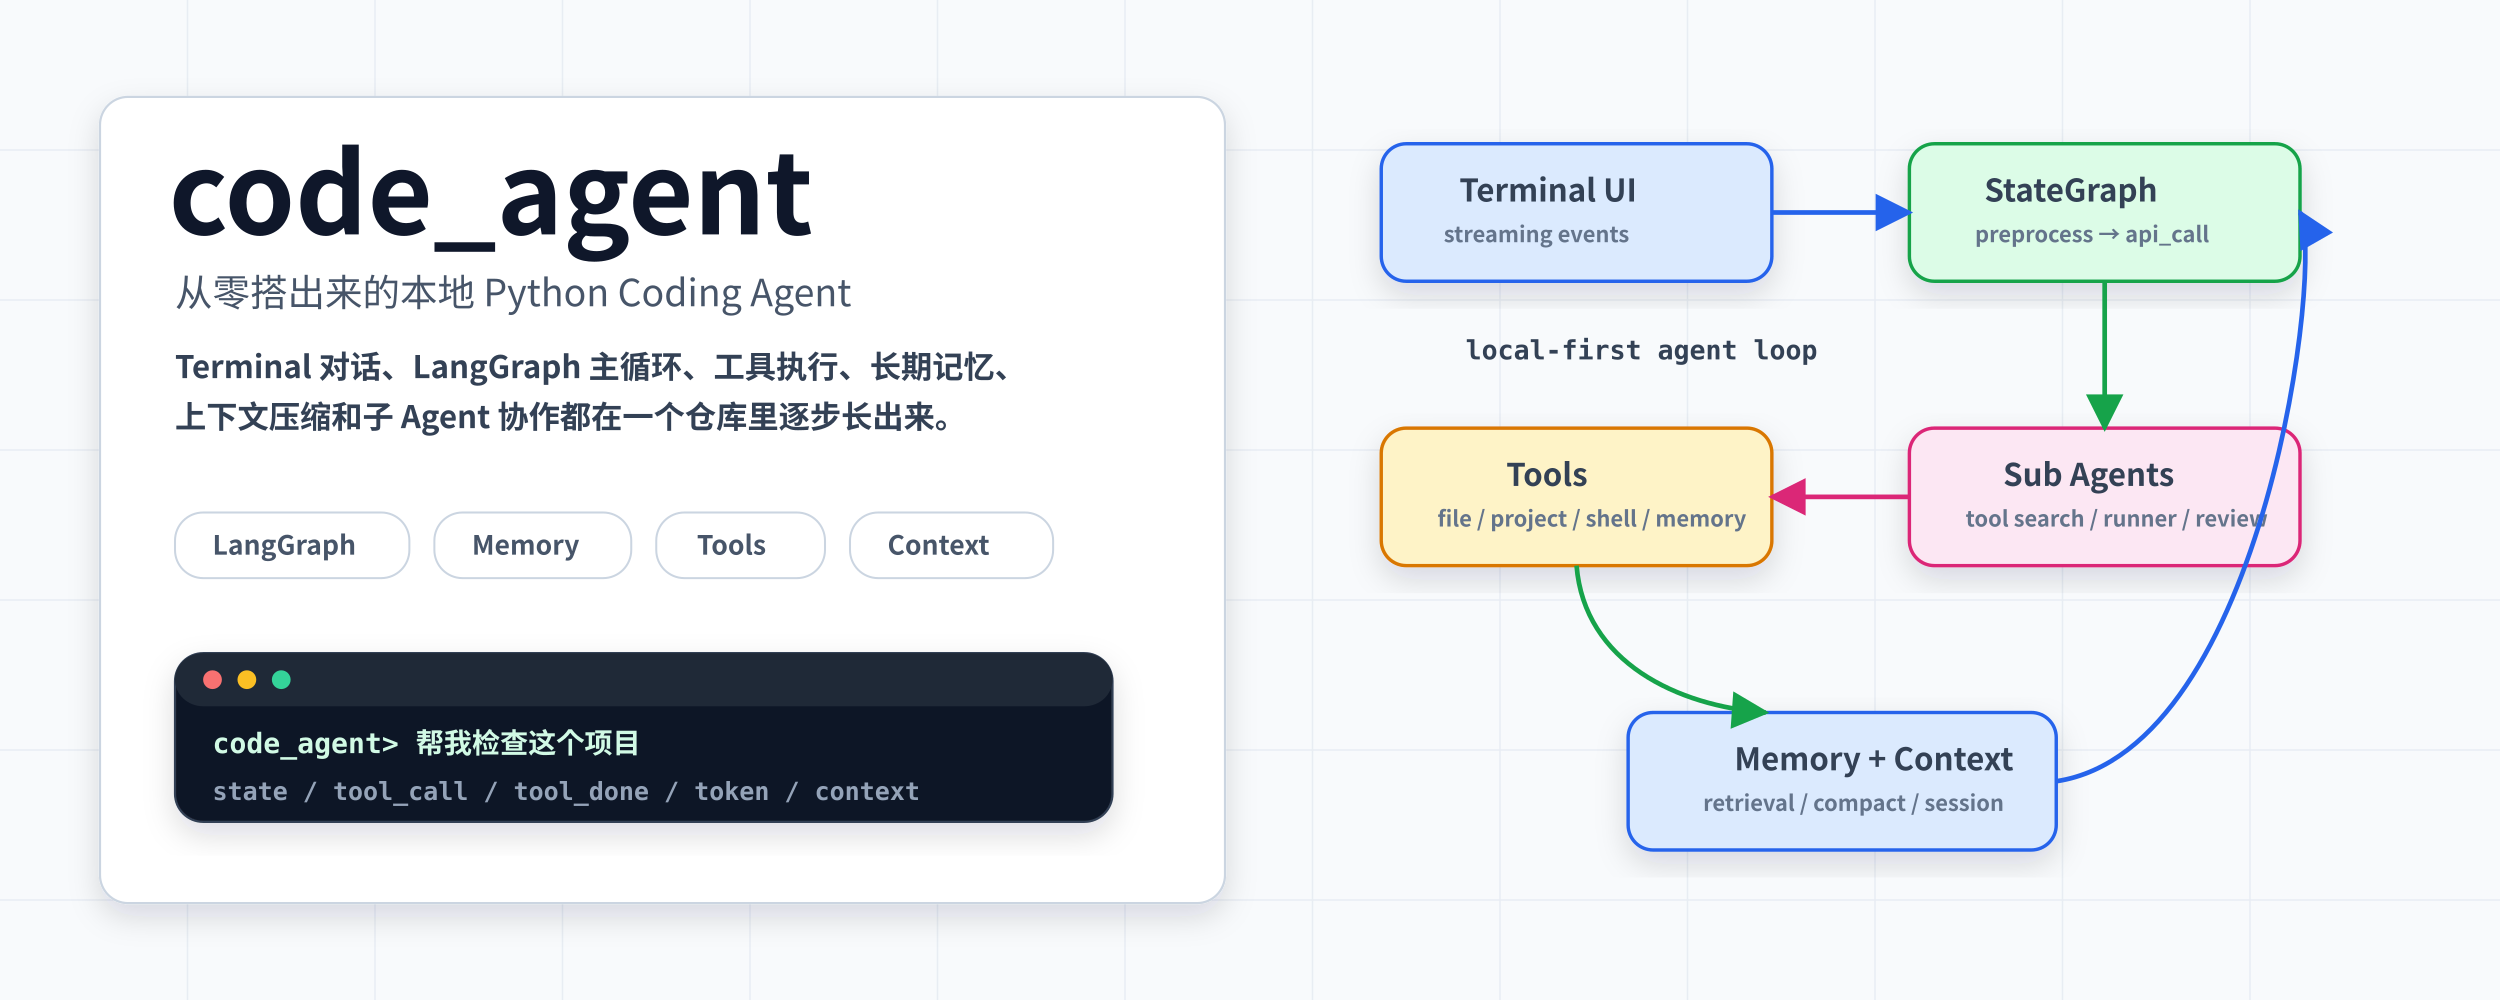
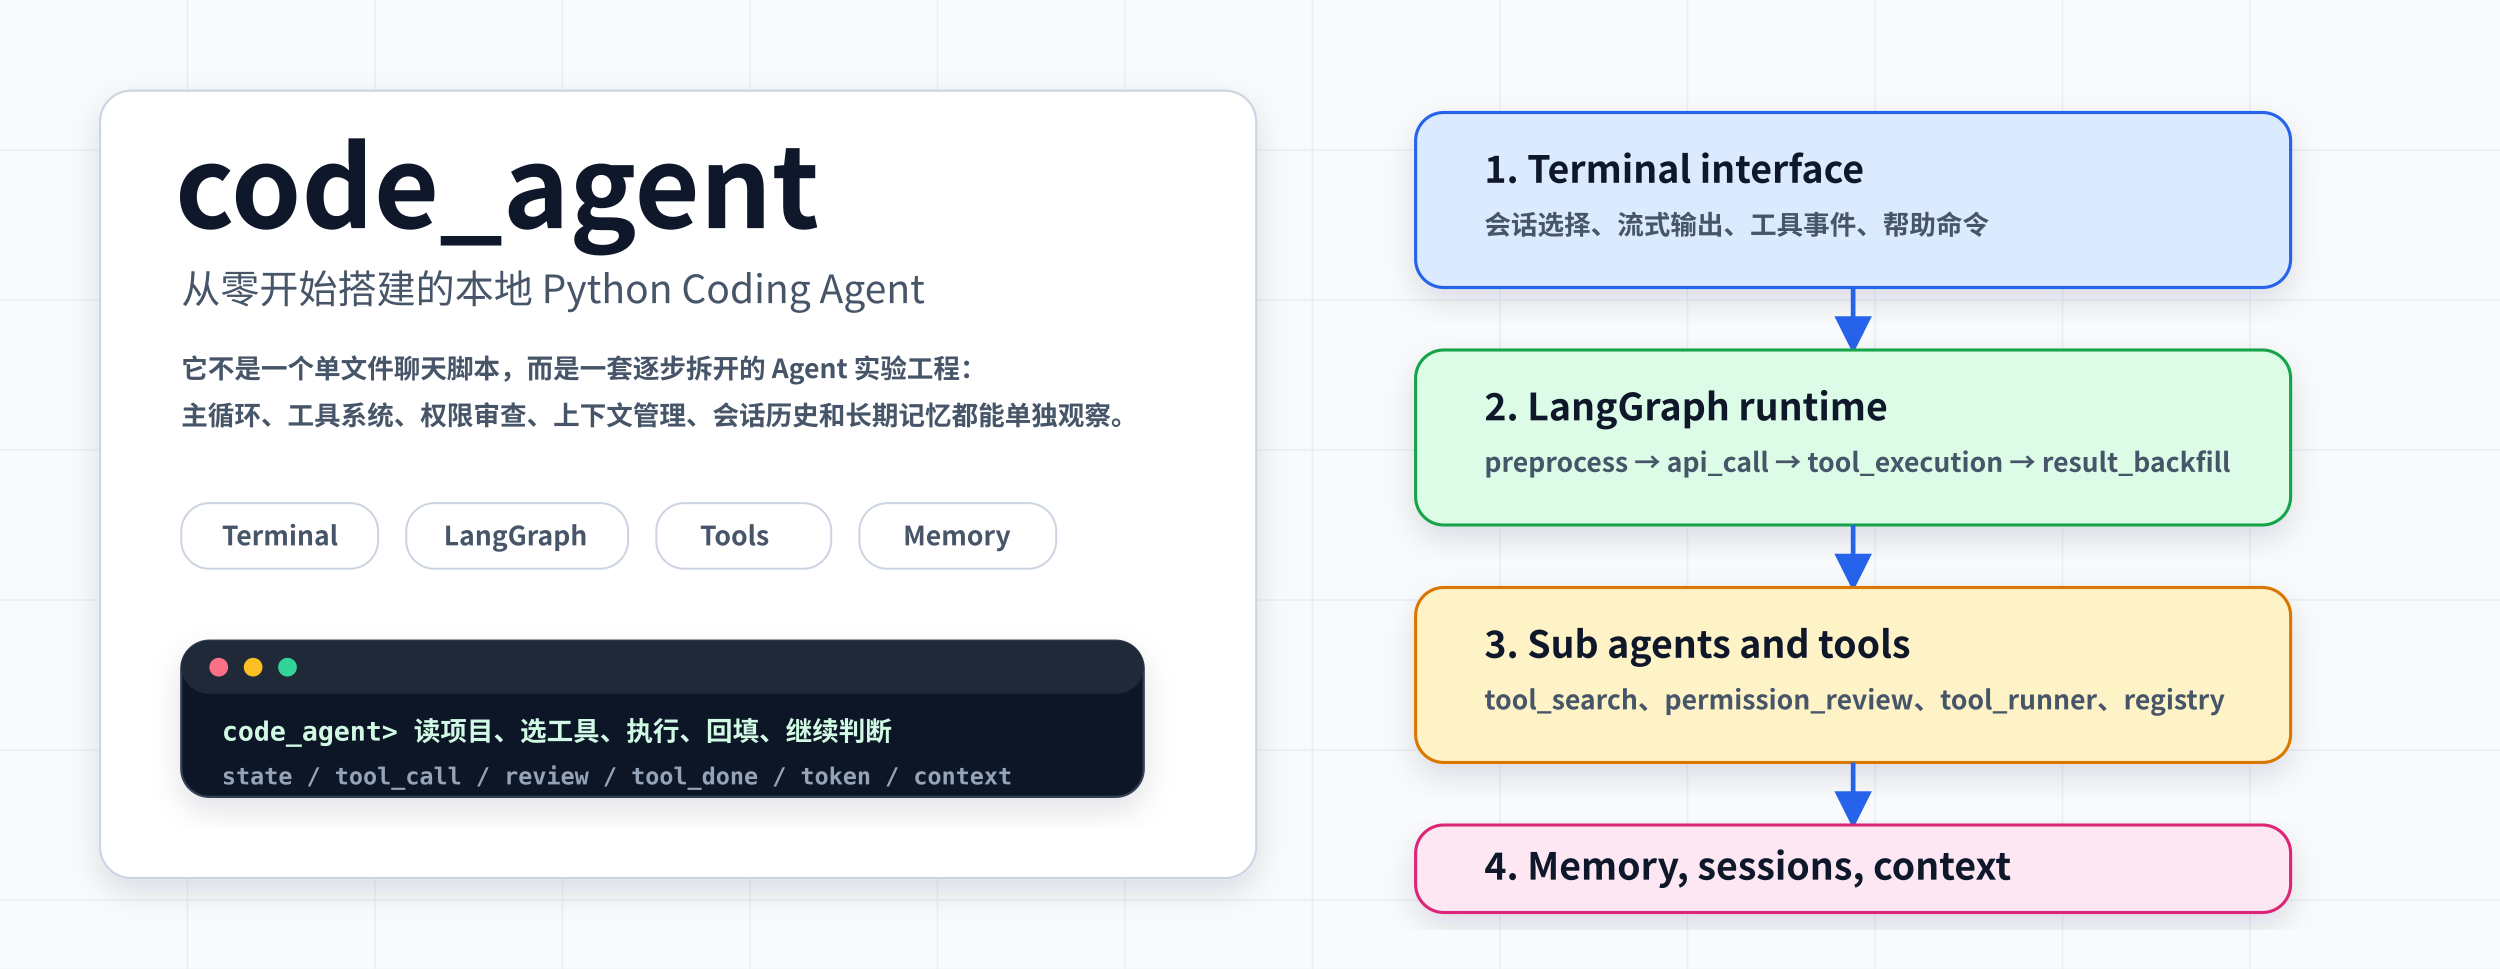
- <svg xmlns="http://www.w3.org/2000/svg" width="1600" height="640" viewBox="0 0 1600 640" role="img" aria-labelledby="title desc">
+ <svg xmlns="http://www.w3.org/2000/svg" width="1600" height="620" viewBox="0 0 1600 620" role="img" aria-labelledby="title desc">
  <defs>
    <filter id="shadow" x="-20%" y="-20%" width="140%" height="140%">
-       <feDropShadow dx="0" dy="8" stdDeviation="10" flood-color="#0f172a" flood-opacity="0.14" />
+       <feDropShadow dx="0" dy="8" stdDeviation="10" flood-color="#0f172a" flood-opacity="0.12" />
    </filter>
-     <marker id="arrowBlue" viewBox="0 0 10 10" refX="9" refY="5" markerWidth="8" markerHeight="8" orient="auto-start-reverse">
+     <marker id="arrow" viewBox="0 0 10 10" refX="9" refY="5" markerWidth="8" markerHeight="8" orient="auto">
      <path d="M0 0 L10 5 L0 10 z" fill="#2563eb" />
-     </marker>
-     <marker id="arrowGreen" viewBox="0 0 10 10" refX="9" refY="5" markerWidth="8" markerHeight="8" orient="auto-start-reverse">
-       <path d="M0 0 L10 5 L0 10 z" fill="#16a34a" />
-     </marker>
-     <marker id="arrowPink" viewBox="0 0 10 10" refX="9" refY="5" markerWidth="8" markerHeight="8" orient="auto-start-reverse">
-       <path d="M0 0 L10 5 L0 10 z" fill="#db2777" />
    </marker>
    <style>
      .bg { fill: #f8fafc; }
      .grid { stroke: #e2e8f0; stroke-width: 1; }
      .title { font: 800 72px -apple-system, BlinkMacSystemFont, "Segoe UI", "Noto Sans CJK SC", Arial, sans-serif; fill: #0f172a; letter-spacing: 0; }
-       .subtitle { font: 500 24px -apple-system, BlinkMacSystemFont, "Segoe UI", "Noto Sans CJK SC", Arial, sans-serif; fill: #475569; letter-spacing: 0; }
-       .body { font: 600 20px -apple-system, BlinkMacSystemFont, "Segoe UI", "Noto Sans CJK SC", Arial, sans-serif; fill: #334155; letter-spacing: 0; }
-       .small { font: 600 17px -apple-system, BlinkMacSystemFont, "Segoe UI", "Noto Sans CJK SC", Arial, sans-serif; fill: #475569; letter-spacing: 0; }
-       .mono { font: 650 17px ui-monospace, SFMono-Regular, Menlo, Consolas, monospace; fill: #334155; letter-spacing: 0; }
-       .tiny { font: 600 14px -apple-system, BlinkMacSystemFont, "Segoe UI", "Noto Sans CJK SC", Arial, sans-serif; fill: #64748b; letter-spacing: 0; }
-       .card { fill: #ffffff; stroke: #cbd5e1; stroke-width: 1.4; rx: 18; filter: url(#shadow); }
+       .subtitle { font: 520 25px -apple-system, BlinkMacSystemFont, "Segoe UI", "Noto Sans CJK SC", Arial, sans-serif; fill: #475569; letter-spacing: 0; }
+       .label { font: 750 24px -apple-system, BlinkMacSystemFont, "Segoe UI", "Noto Sans CJK SC", Arial, sans-serif; fill: #0f172a; letter-spacing: 0; }
+       .small { font: 560 17px -apple-system, BlinkMacSystemFont, "Segoe UI", "Noto Sans CJK SC", Arial, sans-serif; fill: #475569; letter-spacing: 0; }
+       .mono { font: 650 17px ui-monospace, SFMono-Regular, Menlo, Consolas, monospace; fill: #d1fae5; letter-spacing: 0; }
+       .dim { font: 600 15px ui-monospace, SFMono-Regular, Menlo, Consolas, monospace; fill: #94a3b8; letter-spacing: 0; }
+       .panel { fill: #ffffff; stroke: #cbd5e1; stroke-width: 1.4; rx: 20; filter: url(#shadow); }
      .terminal { fill: #111827; stroke: #334155; stroke-width: 1.4; rx: 18; filter: url(#shadow); }
      .termbar { fill: #1f2937; rx: 18; }
-       .red { fill: #f87171; }
+       .red { fill: #fb7185; }
      .yellow { fill: #fbbf24; }
-       .greenDot { fill: #34d399; }
-       .termText { font: 650 18px ui-monospace, SFMono-Regular, Menlo, Consolas, monospace; fill: #d1fae5; letter-spacing: 0; }
-       .termDim { font: 600 16px ui-monospace, SFMono-Regular, Menlo, Consolas, monospace; fill: #94a3b8; letter-spacing: 0; }
-       .blueFill { fill: #dbeafe; stroke: #2563eb; }
-       .greenFill { fill: #dcfce7; stroke: #16a34a; }
-       .pinkFill { fill: #fce7f3; stroke: #db2777; }
-       .amberFill { fill: #fef3c7; stroke: #d97706; }
-       .node { stroke-width: 2.2; rx: 16; filter: url(#shadow); }
-       .lineBlue { fill: none; stroke: #2563eb; stroke-width: 3; marker-end: url(#arrowBlue); }
-       .lineGreen { fill: none; stroke: #16a34a; stroke-width: 3; marker-end: url(#arrowGreen); }
-       .linePink { fill: none; stroke: #db2777; stroke-width: 3; marker-end: url(#arrowPink); }
+       .green { fill: #34d399; }
+       .layer { stroke-width: 2; rx: 18; filter: url(#shadow); }
+       .blue { fill: #dbeafe; stroke: #2563eb; }
+       .emerald { fill: #dcfce7; stroke: #16a34a; }
+       .rose { fill: #fce7f3; stroke: #db2777; }
+       .amber { fill: #fef3c7; stroke: #d97706; }
+       .arrow { fill: none; stroke: #2563eb; stroke-width: 3; marker-end: url(#arrow); }
      .chip { fill: #ffffff; stroke: #cbd5e1; stroke-width: 1.3; rx: 18; }
    </style>
  </defs>
-   <rect class="bg" width="1600" height="640" />
-   <g opacity="0.72">
+   <rect class="bg" width="1600" height="620" />
+   <g opacity="0.7">
    <path class="grid" d="M0 96 H1600 M0 192 H1600 M0 288 H1600 M0 384 H1600 M0 480 H1600 M0 576 H1600" />
-     <path class="grid" d="M120 0 V640 M240 0 V640 M360 0 V640 M480 0 V640 M600 0 V640 M720 0 V640 M840 0 V640 M960 0 V640 M1080 0 V640 M1200 0 V640 M1320 0 V640 M1440 0 V640" />
+     <path class="grid" d="M120 0 V620 M240 0 V620 M360 0 V620 M480 0 V620 M600 0 V620 M720 0 V620 M840 0 V620 M960 0 V620 M1080 0 V620 M1200 0 V620 M1320 0 V620 M1440 0 V620" />
  </g>
-   <rect x="64" y="62" width="720" height="516" class="card" />
-   <text x="108" y="150" class="title">code_agent</text>
-   <text x="112" y="196" class="subtitle">从零搭出来的本地 Python Coding Agent</text>
-   <text x="112" y="242" class="body">Terminal 对话、LangGraph 主循环、工具执行、长期记忆、</text>
-   <text x="112" y="274" class="body">上下文压缩和子 Agent 协作都在一个仓库里逐步长出来。</text>
-   <g transform="translate(112 328)">
-     <rect width="150" height="42" class="chip" />
-     <text x="24" y="27" class="small">LangGraph</text>
-     <rect x="166" width="126" height="42" class="chip" />
-     <text x="190" y="27" class="small">Memory</text>
-     <rect x="308" width="108" height="42" class="chip" />
-     <text x="334" y="27" class="small">Tools</text>
-     <rect x="432" width="130" height="42" class="chip" />
-     <text x="456" y="27" class="small">Context</text>
+   <rect x="64" y="58" width="740" height="504" class="panel" />
+   <text x="112" y="146" class="title">code_agent</text>
+   <text x="116" y="194" class="subtitle">从零开始搭建的本地 Python Coding Agent</text>
+   <text x="116" y="242" class="small">它不是一个单文件聊天脚本，而是一套逐步拆开的 Agent 实验工程：</text>
+   <text x="116" y="272" class="small">主循环、工具系统、权限审查、上下文管理、会话历史和长期记忆都能单独观察。</text>
+   <g transform="translate(116 322)">
+     <rect width="126" height="42" class="chip" />
+     <text x="26" y="27" class="small">Terminal</text>
+     <rect x="144" width="142" height="42" class="chip" />
+     <text x="168" y="27" class="small">LangGraph</text>
+     <rect x="304" width="112" height="42" class="chip" />
+     <text x="332" y="27" class="small">Tools</text>
+     <rect x="434" width="126" height="42" class="chip" />
+     <text x="462" y="27" class="small">Memory</text>
  </g>
-   <rect x="112" y="418" width="600" height="108" class="terminal" />
-   <rect x="112" y="418" width="600" height="34" class="termbar" />
-   <circle cx="136" cy="435" r="6" class="red" />
-   <circle cx="158" cy="435" r="6" class="yellow" />
-   <circle cx="180" cy="435" r="6" class="greenDot" />
-   <text x="136" y="482" class="termText">code_agent&gt; 帮我检查这个项目</text>
-   <text x="136" y="512" class="termDim">state / tool_call / tool_done / token / context</text>
-   <rect x="884" y="92" width="250" height="88" class="node blueFill" />
-   <text x="934" y="129" class="body">Terminal UI</text>
-   <text x="924" y="155" class="tiny">streaming events</text>
-   <rect x="1222" y="92" width="250" height="88" class="node greenFill" />
-   <text x="1270" y="129" class="body">StateGraph</text>
-   <text x="1264" y="155" class="tiny">preprocess → api_call</text>
-   <rect x="1222" y="274" width="250" height="88" class="node pinkFill" />
-   <text x="1282" y="311" class="body">Sub Agents</text>
-   <text x="1258" y="337" class="tiny">tool search / runner / review</text>
-   <rect x="884" y="274" width="250" height="88" class="node amberFill" />
-   <text x="964" y="311" class="body">Tools</text>
-   <text x="920" y="337" class="tiny">file / project / shell / memory</text>
-   <rect x="1042" y="456" width="274" height="88" class="node blueFill" />
-   <text x="1110" y="493" class="body">Memory + Context</text>
-   <text x="1090" y="519" class="tiny">retrieval / compact / session</text>
-   <path class="lineBlue" d="M1134 136 H1222" />
-   <path class="lineGreen" d="M1347 180 V274" />
-   <path class="linePink" d="M1222 318 H1134" />
-   <path class="lineGreen" d="M1009 362 C1014 424 1074 452 1130 456" />
-   <path class="lineBlue" d="M1316 500 C1450 480 1488 164 1472 136" />
-   <text x="938" y="230" class="mono">local-first agent loop</text>
+   <rect x="116" y="410" width="616" height="100" class="terminal" />
+   <rect x="116" y="410" width="616" height="34" class="termbar" />
+   <circle cx="140" cy="427" r="6" class="red" />
+   <circle cx="162" cy="427" r="6" class="yellow" />
+   <circle cx="184" cy="427" r="6" class="green" />
+   <text x="142" y="474" class="mono">code_agent&gt; 读项目、选工具、执行、回填、继续判断</text>
+   <text x="142" y="502" class="dim">state / tool_call / review / tool_done / token / context</text>
+   <rect x="906" y="72" width="560" height="112" class="layer blue" />
+   <text x="950" y="117" class="label">1. Terminal interface</text>
+   <text x="950" y="150" class="small">会话选择、流式输出、工具事件、帮助命令</text>
+   <path class="arrow" d="M1186 184 V224" />
+   <rect x="906" y="224" width="560" height="112" class="layer emerald" />
+   <text x="950" y="269" class="label">2. LangGraph runtime</text>
+   <text x="950" y="302" class="small">preprocess → api_call → tool_execution → result_backfill</text>
+   <path class="arrow" d="M1186 336 V376" />
+   <rect x="906" y="376" width="560" height="112" class="layer amber" />
+   <text x="950" y="421" class="label">3. Sub agents and tools</text>
+   <text x="950" y="454" class="small">tool_search、permission_review、tool_runner、registry</text>
+   <path class="arrow" d="M1186 488 V528" />
+   <rect x="906" y="528" width="560" height="56" class="layer rose" />
+   <text x="950" y="563" class="label">4. Memory, sessions, context</text>
</svg>
